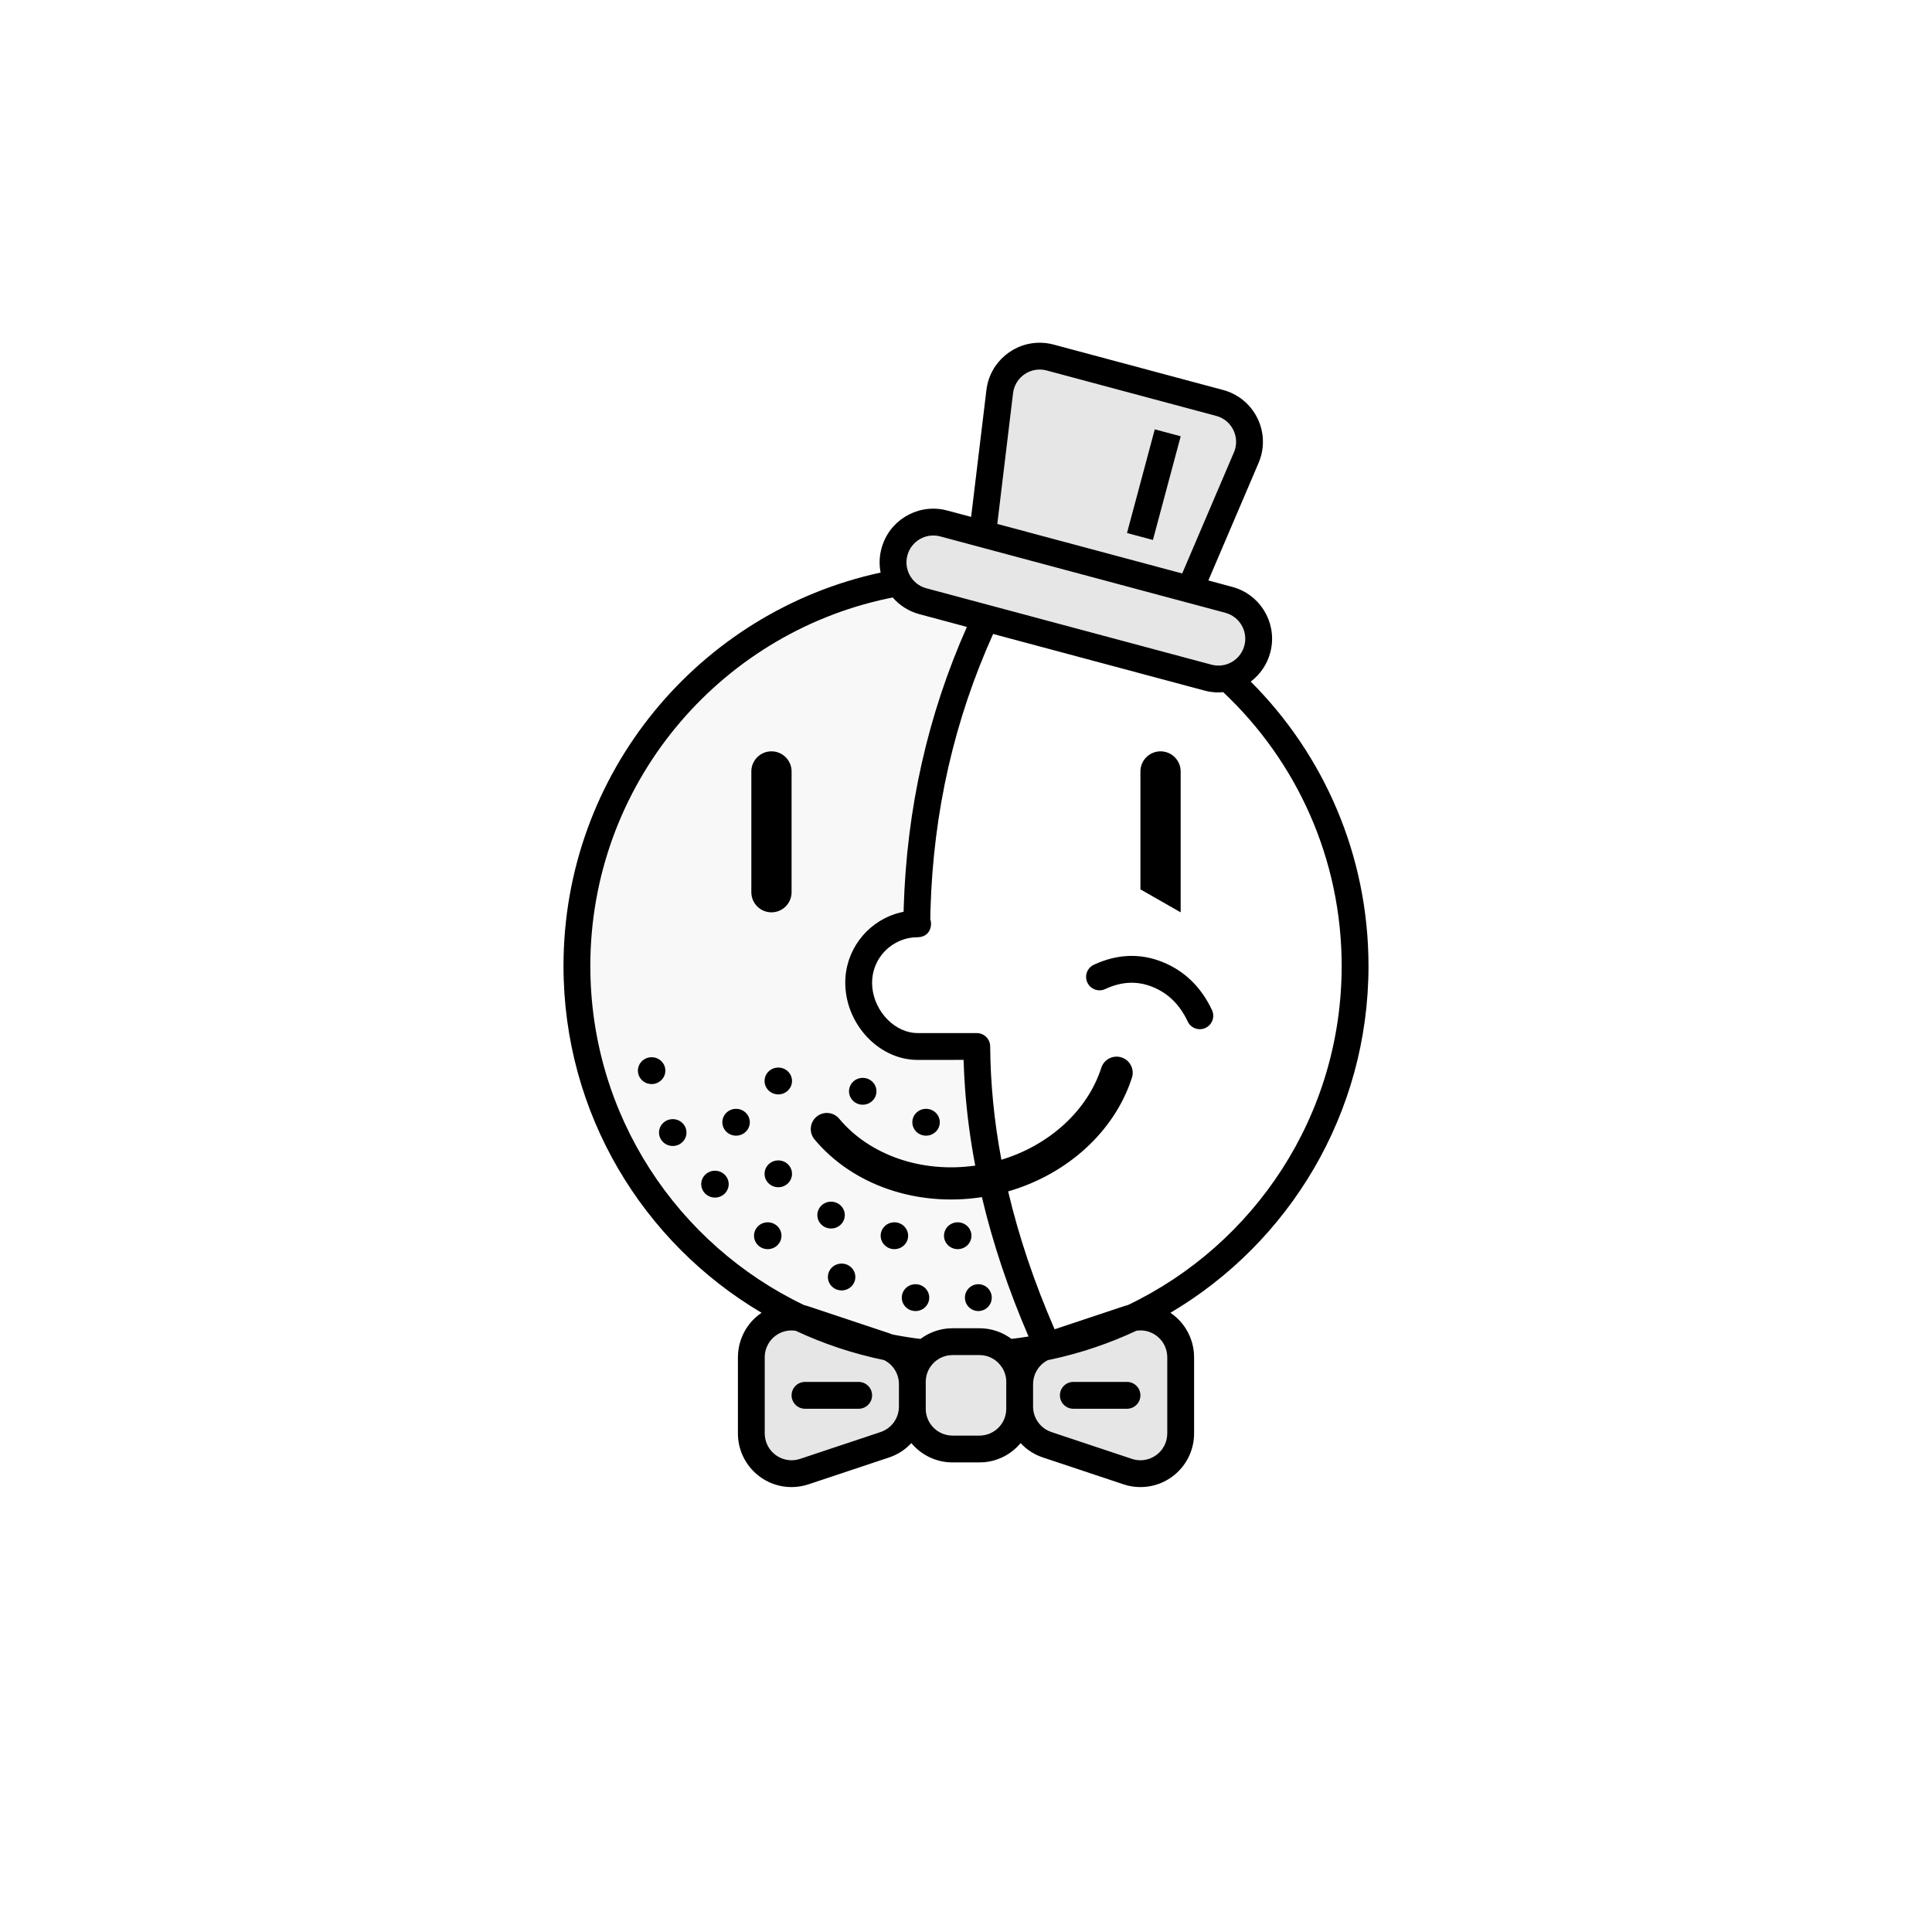
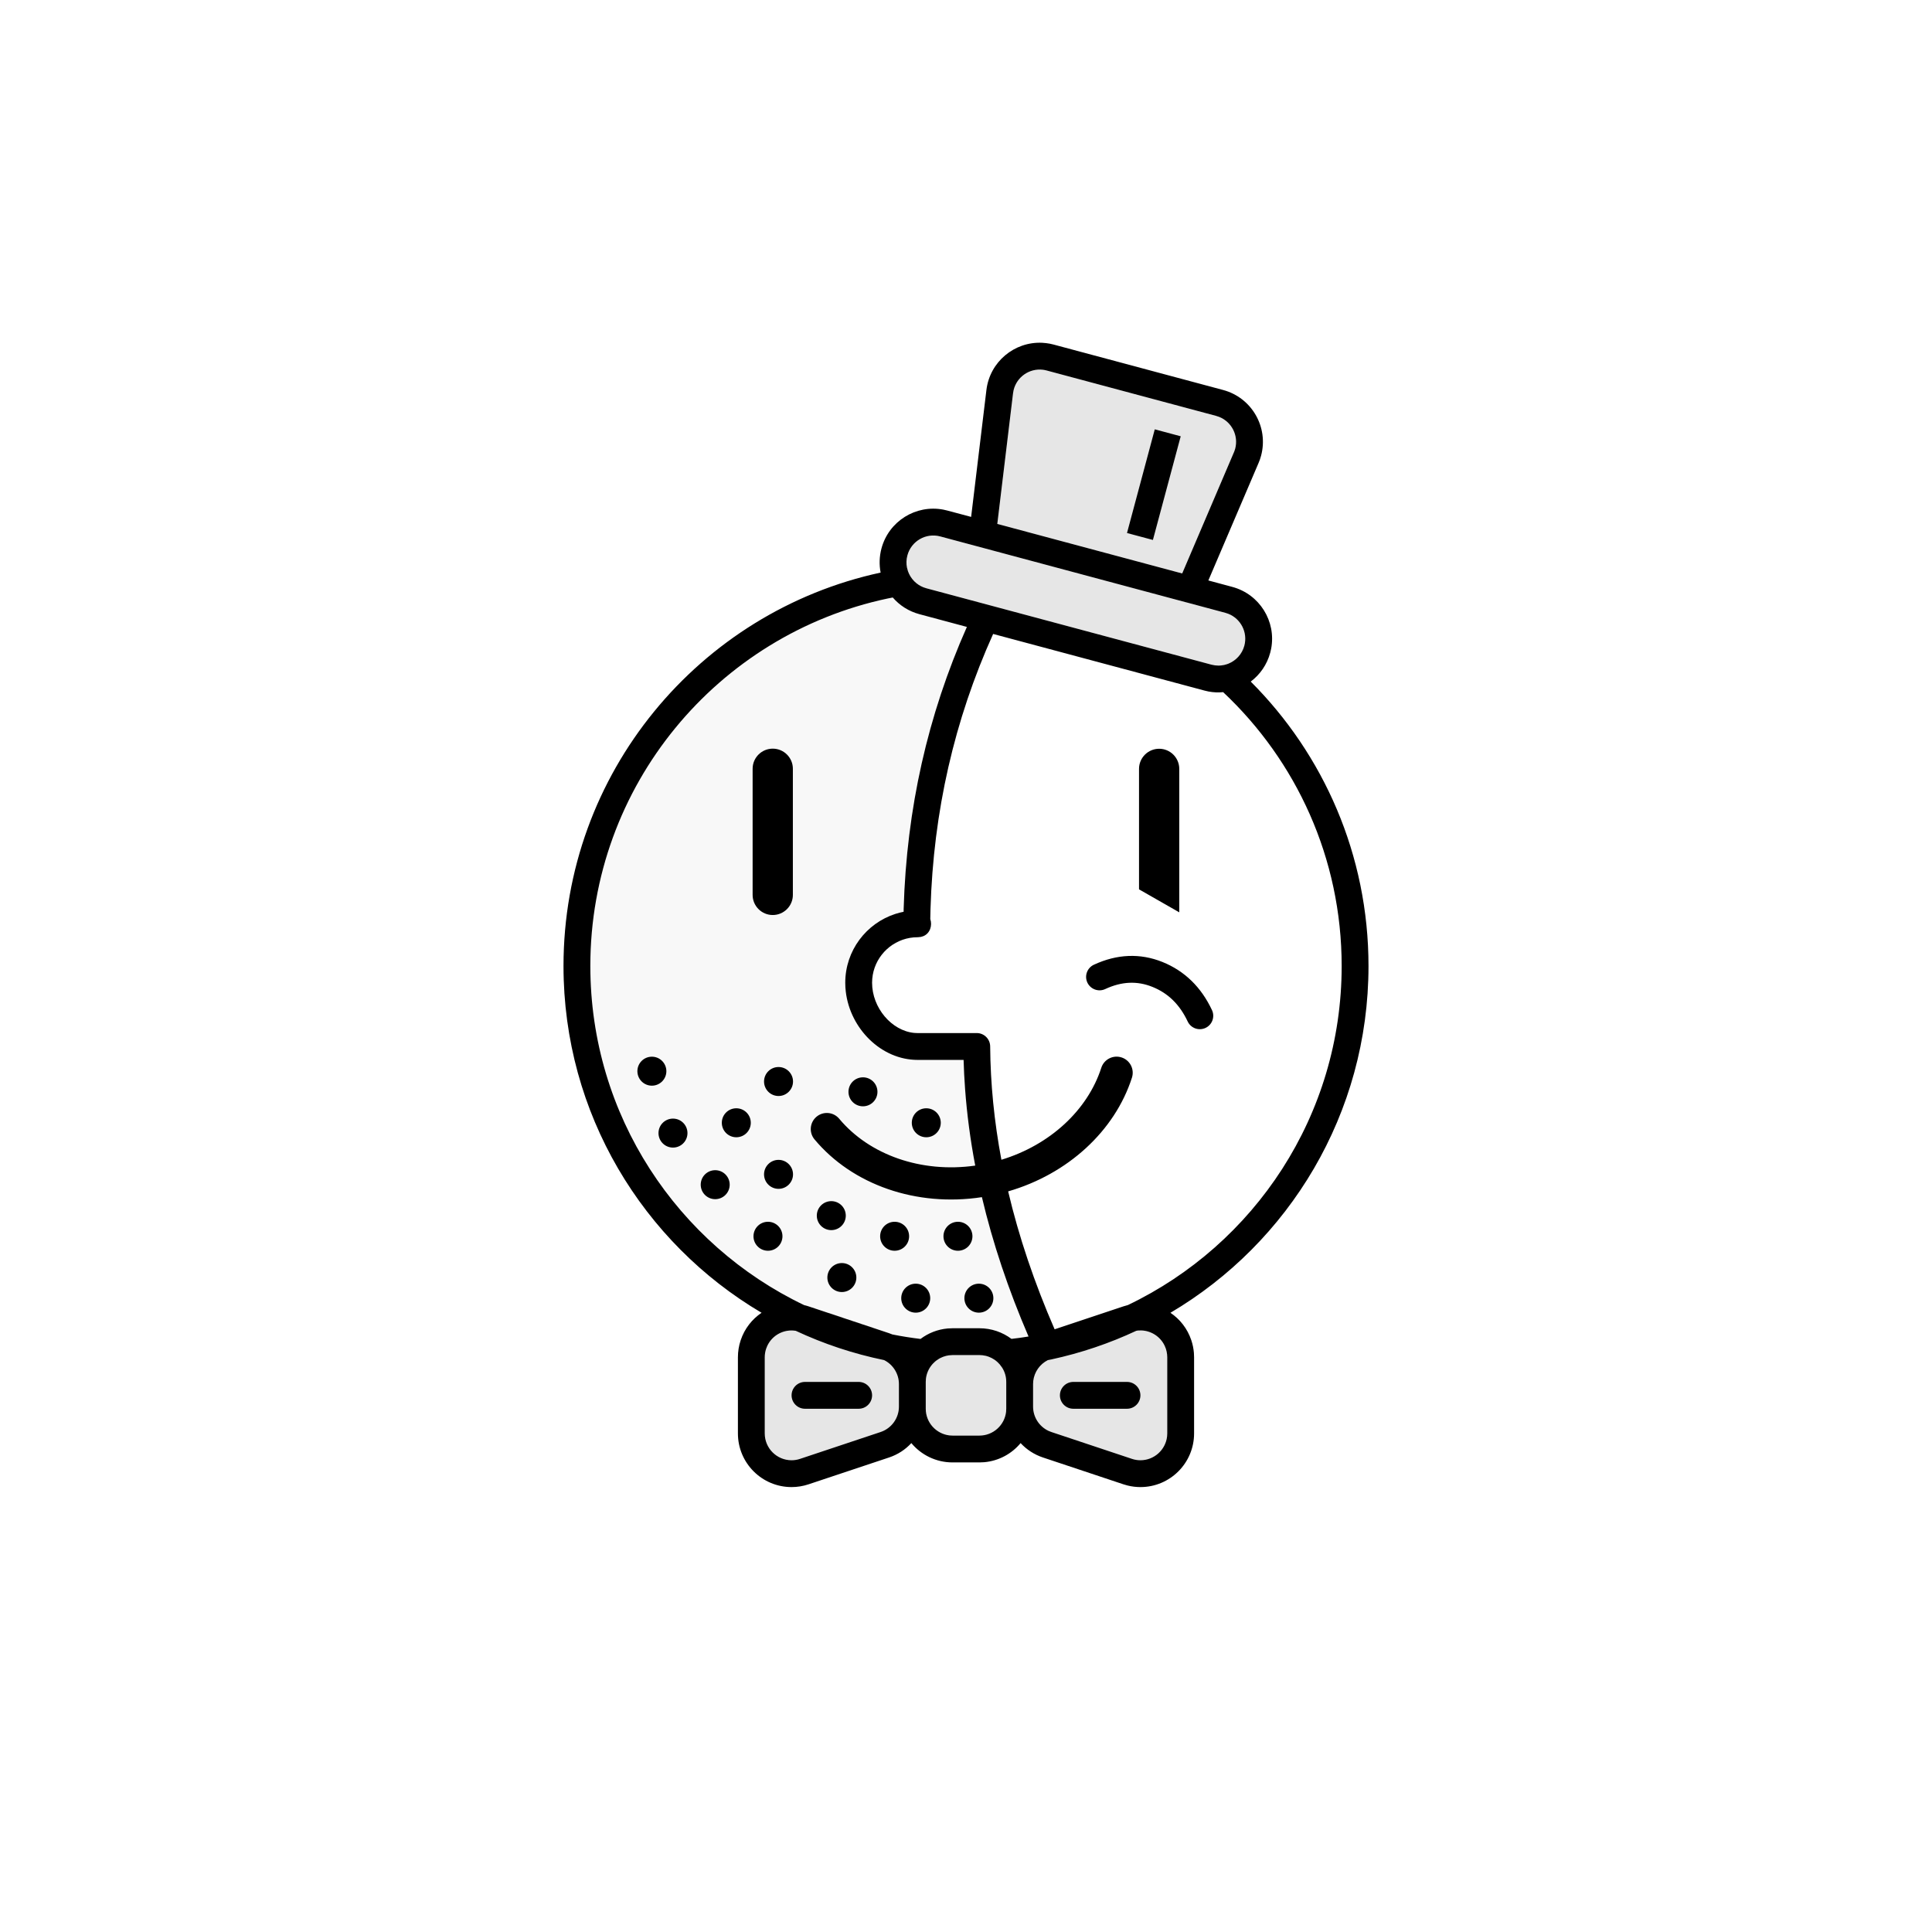
- <svg xmlns="http://www.w3.org/2000/svg" id="avatar" width="72px" height="72px" viewBox="0 0 72 72" version="1.1">
+ <svg xmlns="http://www.w3.org/2000/svg" id="avatar" width="90px" height="90px" viewBox="0 0 90 90" version="1.1">
  <g id="avatar.resume" stroke="none" stroke-width="1" fill="none" fill-rule="evenodd">
-     <path d="M38.837,12.775 L38.986,12.787 L39.126,12.809 L39.264,12.841 L45.583,14.534 C46.649,14.82 47.283,15.916 46.997,16.983 L46.955,17.119 L46.904,17.251 L45.032,21.632 L45.924,21.872 C46.943,22.145 47.566,23.157 47.372,24.176 L47.339,24.322 C47.218,24.77 46.955,25.142 46.611,25.401 C49.323,28.111 51,31.86 51,36 C51,41.503 48.036,46.314 43.618,48.924 C43.972,49.161 44.252,49.513 44.397,49.949 C44.448,50.102 44.481,50.26 44.494,50.42 L44.5,50.581 L44.5,53.419 C44.5,54.523 43.605,55.419 42.5,55.419 C42.339,55.419 42.178,55.399 42.022,55.361 L41.868,55.316 L38.868,54.316 C38.542,54.208 38.258,54.021 38.035,53.78 C37.707,54.176 37.226,54.442 36.683,54.492 L36.5,54.5 L35.5,54.5 C34.882,54.5 34.33,54.22 33.963,53.78 C33.742,54.021 33.458,54.208 33.132,54.316 L30.132,55.316 C29.929,55.384 29.715,55.419 29.5,55.419 C28.395,55.419 27.5,54.523 27.5,53.419 L27.5,50.581 C27.5,50.366 27.535,50.153 27.603,49.949 C27.748,49.513 28.028,49.161 28.382,48.923 C23.964,46.315 21,41.504 21,36 C21,28.807 26.062,22.797 32.818,21.338 C32.761,21.049 32.768,20.743 32.85,20.44 C33.123,19.421 34.134,18.798 35.154,18.992 L35.299,19.025 L36.191,19.263 L36.761,14.534 C36.887,13.487 37.801,12.727 38.837,12.775 Z M28.595,50.156 L28.551,50.265 C28.517,50.367 28.5,50.474 28.5,50.581 L28.5,53.419 C28.5,53.971 28.948,54.419 29.5,54.419 C29.607,54.419 29.714,54.402 29.816,54.368 L32.816,53.368 C33.225,53.231 33.5,52.849 33.5,52.419 L33.5,51.581 C33.5,51.199 33.283,50.855 32.948,50.687 C31.796,50.451 30.693,50.081 29.655,49.596 C29.219,49.524 28.783,49.753 28.595,50.156 Z M42.41,49.585 L42.347,49.595 C41.346,50.063 40.286,50.424 39.18,50.662 L39.05,50.688 C38.751,50.839 38.546,51.131 38.507,51.465 L38.5,51.581 L38.5,52.419 C38.5,52.81 38.728,53.162 39.076,53.324 L39.184,53.368 L42.184,54.368 C42.286,54.402 42.393,54.419 42.5,54.419 C43.013,54.419 43.436,54.033 43.493,53.535 L43.5,53.419 L43.5,50.581 C43.5,50.509 43.492,50.438 43.477,50.368 L43.449,50.265 L43.405,50.156 C43.244,49.811 42.902,49.594 42.533,49.581 L42.41,49.585 Z M36.5,50.5 L35.5,50.5 L35.355,50.51 L35.355,50.51 L35.259,50.529 L35.147,50.564 L35.042,50.611 L34.998,50.635 L34.898,50.701 L34.849,50.741 L34.774,50.812 L34.774,50.812 L34.736,50.855 C34.612,51.001 34.53,51.183 34.507,51.383 L34.5,51.5 L34.5,52.5 C34.5,53.013 34.886,53.436 35.383,53.493 L35.5,53.5 L36.5,53.5 C37.013,53.5 37.436,53.114 37.493,52.617 L37.5,52.5 L37.5,51.5 C37.5,51.303 37.443,51.119 37.344,50.964 L37.258,50.85 L37.258,50.85 L37.179,50.767 L37.113,50.71 L37.113,50.71 L37.063,50.673 L36.958,50.611 L36.853,50.564 L36.783,50.541 L36.741,50.529 C36.701,50.519 36.661,50.512 36.62,50.507 L36.5,50.5 Z M42,51.5 C42.276,51.5 42.5,51.724 42.5,52 C42.5,52.276 42.276,52.5 42,52.5 L40,52.5 C39.724,52.5 39.5,52.276 39.5,52 C39.5,51.724 39.724,51.5 40,51.5 L42,51.5 Z M32,51.5 C32.276,51.5 32.5,51.724 32.5,52 C32.5,52.276 32.276,52.5 32,52.5 L30,52.5 C29.724,52.5 29.5,52.276 29.5,52 C29.5,51.724 29.724,51.5 30,51.5 L32,51.5 Z M33.27,22.268 L33.075,22.306 C26.747,23.651 22,29.271 22,36 C22,41.573 25.256,46.385 29.969,48.638 C30.024,48.65 30.078,48.666 30.132,48.684 L33.132,49.684 L33.256,49.731 C33.602,49.8 33.951,49.856 34.305,49.898 C34.592,49.682 34.939,49.543 35.317,49.508 L35.5,49.5 L36.5,49.5 C36.948,49.5 37.361,49.647 37.694,49.896 C37.908,49.873 38.12,49.842 38.331,49.807 C37.575,48.054 36.996,46.324 36.593,44.614 C34.157,44.987 31.77,44.159 30.354,42.461 C30.142,42.207 30.176,41.829 30.43,41.616 C30.685,41.404 31.063,41.438 31.276,41.693 C32.402,43.042 34.336,43.724 36.344,43.439 C36.161,42.478 36.035,41.526 35.965,40.581 L35.931,40.03 L35.91,39.499 L34.2,39.5 C32.836,39.5 31.683,38.331 31.52,36.957 L31.505,36.792 L31.5,36.624 C31.5,35.424 32.285,34.407 33.37,34.057 L33.535,34.01 L33.675,33.979 L33.677,33.868 C33.786,30.141 34.574,26.653 36.033,23.363 L34.264,22.889 C33.863,22.782 33.523,22.56 33.27,22.268 Z M34.677,33.882 L34.669,34.249 C34.749,34.492 34.663,34.783 34.409,34.888 L34.318,34.916 L34.215,34.928 L34.053,34.934 C33.28,35 32.654,35.583 32.525,36.335 L32.506,36.478 L32.5,36.624 C32.5,37.557 33.226,38.41 34.066,38.493 L34.2,38.5 L36.401,38.5 C36.675,38.499 36.899,38.721 36.901,38.996 C36.911,40.386 37.051,41.794 37.319,43.221 C39.13,42.671 40.535,41.369 41.042,39.794 C41.143,39.479 41.481,39.305 41.797,39.407 C42.112,39.509 42.285,39.847 42.184,40.162 C41.543,42.152 39.793,43.756 37.571,44.4 C37.969,46.087 38.546,47.801 39.302,49.539 L41.868,48.684 C41.922,48.665 41.977,48.65 42.033,48.636 C46.746,46.383 50,41.571 50,36 C50,31.976 48.302,28.348 45.584,25.794 C45.403,25.813 45.219,25.805 45.035,25.769 L44.889,25.736 L37.011,23.626 C35.565,26.835 34.785,30.238 34.677,33.882 Z M34.118,47.859 C34.401,47.859 34.63,48.083 34.63,48.359 C34.63,48.635 34.401,48.859 34.118,48.859 C33.836,48.859 33.607,48.635 33.607,48.359 C33.607,48.083 33.836,47.859 34.118,47.859 Z M36.46,47.859 C36.736,47.859 36.96,48.083 36.96,48.359 C36.96,48.635 36.736,48.859 36.46,48.859 C36.184,48.859 35.96,48.635 35.96,48.359 C35.96,48.083 36.184,47.859 36.46,47.859 Z M31.365,47.09 C31.647,47.09 31.876,47.314 31.876,47.59 C31.876,47.866 31.647,48.09 31.365,48.09 C31.082,48.09 30.853,47.866 30.853,47.59 C30.853,47.314 31.082,47.09 31.365,47.09 Z M28.611,45.552 C28.894,45.552 29.123,45.776 29.123,46.052 C29.123,46.328 28.894,46.552 28.611,46.552 C28.329,46.552 28.1,46.328 28.1,46.052 C28.1,45.776 28.329,45.552 28.611,45.552 Z M35.691,45.552 C35.974,45.552 36.203,45.776 36.203,46.052 C36.203,46.328 35.974,46.552 35.691,46.552 C35.409,46.552 35.18,46.328 35.18,46.052 C35.18,45.776 35.409,45.552 35.691,45.552 Z M33.331,45.552 C33.614,45.552 33.843,45.776 33.843,46.052 C33.843,46.328 33.614,46.552 33.331,46.552 C33.049,46.552 32.82,46.328 32.82,46.052 C32.82,45.776 33.049,45.552 33.331,45.552 Z M30.971,44.783 C31.254,44.783 31.483,45.007 31.483,45.283 C31.483,45.559 31.254,45.783 30.971,45.783 C30.689,45.783 30.46,45.559 30.46,45.283 C30.46,45.007 30.689,44.783 30.971,44.783 Z M26.645,43.63 C26.927,43.63 27.156,43.853 27.156,44.13 C27.156,44.406 26.927,44.63 26.645,44.63 C26.362,44.63 26.133,44.406 26.133,44.13 C26.133,43.853 26.362,43.63 26.645,43.63 Z M29.005,43.245 C29.287,43.245 29.516,43.469 29.516,43.745 C29.516,44.021 29.287,44.245 29.005,44.245 C28.722,44.245 28.493,44.021 28.493,43.745 C28.493,43.469 28.722,43.245 29.005,43.245 Z M25.071,41.707 C25.354,41.707 25.583,41.931 25.583,42.207 C25.583,42.483 25.354,42.707 25.071,42.707 C24.789,42.707 24.56,42.483 24.56,42.207 C24.56,41.931 24.789,41.707 25.071,41.707 Z M27.431,41.323 C27.714,41.323 27.943,41.546 27.943,41.823 C27.943,42.099 27.714,42.323 27.431,42.323 C27.149,42.323 26.92,42.099 26.92,41.823 C26.92,41.546 27.149,41.323 27.431,41.323 Z M34.511,41.323 C34.794,41.323 35.023,41.546 35.023,41.823 C35.023,42.099 34.794,42.323 34.511,42.323 C34.229,42.323 34,42.099 34,41.823 C34,41.546 34.229,41.323 34.511,41.323 Z M32.151,40.169 C32.434,40.169 32.663,40.393 32.663,40.669 C32.663,40.945 32.434,41.169 32.151,41.169 C31.869,41.169 31.64,40.945 31.64,40.669 C31.64,40.393 31.869,40.169 32.151,40.169 Z M29.005,39.785 C29.287,39.785 29.516,40.008 29.516,40.285 C29.516,40.561 29.287,40.785 29.005,40.785 C28.722,40.785 28.493,40.561 28.493,40.285 C28.493,40.008 28.722,39.785 29.005,39.785 Z M24.285,39.4 C24.567,39.4 24.796,39.624 24.796,39.9 C24.796,40.176 24.567,40.4 24.285,40.4 C24.002,40.4 23.773,40.176 23.773,39.9 C23.773,39.624 24.002,39.4 24.285,39.4 Z M43.323,35.851 C44.145,36.182 44.764,36.786 45.167,37.642 C45.284,37.892 45.177,38.19 44.927,38.307 C44.677,38.425 44.379,38.318 44.262,38.068 C43.964,37.435 43.532,37.013 42.95,36.779 C42.379,36.549 41.803,36.574 41.187,36.86 C40.936,36.976 40.639,36.867 40.523,36.617 C40.406,36.367 40.515,36.069 40.765,35.953 C41.627,35.552 42.49,35.516 43.323,35.851 Z M43.25,28 C43.664,28 44,28.336 44,28.75 L44,34 L42.5,33.143 L42.5,28.75 C42.5,28.336 42.836,28 43.25,28 Z M28.75,28 C29.164,28 29.5,28.336 29.5,28.75 L29.5,33.25 C29.5,33.664 29.164,34 28.75,34 C28.336,34 28,33.664 28,33.25 L28,28.75 C28,28.336 28.336,28 28.75,28 Z M33.816,20.698 C33.775,20.851 33.771,21.004 33.8,21.15 L33.837,21.285 L33.837,21.285 L33.877,21.383 L33.93,21.481 L33.992,21.571 L33.992,21.571 L34.068,21.658 L34.152,21.735 L34.238,21.797 L34.238,21.797 C34.292,21.832 34.35,21.862 34.412,21.886 L34.523,21.923 L45.148,24.77 L45.285,24.797 L45.285,24.797 L45.418,24.804 L45.508,24.799 L45.62,24.781 L45.723,24.753 L45.781,24.732 L45.781,24.732 C46.062,24.618 46.288,24.379 46.373,24.063 C46.505,23.568 46.242,23.06 45.776,22.875 L45.666,22.838 L44.227,22.452 L44.217,22.45 L35.04,19.991 C34.507,19.848 33.959,20.165 33.816,20.698 Z M37.775,14.538 L37.754,14.653 L37.167,19.525 L44.057,21.371 L45.998,16.826 L46.031,16.725 C46.164,16.229 45.9,15.721 45.435,15.536 L45.324,15.5 L39.006,13.807 C38.96,13.795 38.913,13.786 38.866,13.78 C38.357,13.719 37.891,14.051 37.775,14.538 Z M43.035,16 L44.001,16.259 L42.966,20.123 L42,19.864 L43.035,16 Z" id="Shape" fill="#000000" fill-rule="nonzero" />
-     <path d="M29.536,49.583 L29.655,49.596 C30.693,50.081 31.796,50.451 32.948,50.687 C33.283,50.855 33.5,51.199 33.5,51.581 L33.5,51.581 L33.5,52.419 C33.5,52.849 33.225,53.231 32.816,53.368 L32.816,53.368 L29.816,54.368 C29.714,54.402 29.607,54.419 29.5,54.419 C28.948,54.419 28.5,53.971 28.5,53.419 L28.5,53.419 L28.5,50.581 C28.5,50.474 28.517,50.367 28.551,50.265 L28.551,50.265 L28.595,50.156 C28.783,49.753 29.219,49.524 29.655,49.596 Z M42.533,49.581 C42.902,49.594 43.244,49.811 43.405,50.156 L43.405,50.156 L43.449,50.265 L43.477,50.368 C43.492,50.438 43.5,50.509 43.5,50.581 L43.5,50.581 L43.5,53.419 L43.493,53.535 C43.436,54.033 43.013,54.419 42.5,54.419 C42.393,54.419 42.286,54.402 42.184,54.368 L42.184,54.368 L39.184,53.368 L39.076,53.324 C38.728,53.162 38.5,52.81 38.5,52.419 L38.5,52.419 L38.5,51.581 L38.507,51.465 C38.546,51.131 38.751,50.839 39.05,50.688 L39.05,50.688 L39.18,50.662 C40.286,50.424 41.346,50.063 42.347,49.595 L42.347,49.595 L42.41,49.585 Z M36.5,50.5 L36.62,50.507 C36.661,50.512 36.701,50.519 36.741,50.529 L36.741,50.529 L36.783,50.541 L36.853,50.564 L36.958,50.611 L37.063,50.673 L37.113,50.71 L37.179,50.767 L37.258,50.85 L37.344,50.964 C37.443,51.119 37.5,51.303 37.5,51.5 L37.5,51.5 L37.5,52.5 L37.493,52.617 C37.436,53.114 37.013,53.5 36.5,53.5 L36.5,53.5 L35.5,53.5 L35.383,53.493 C34.886,53.436 34.5,53.013 34.5,52.5 L34.5,52.5 L34.5,51.5 L34.507,51.383 C34.53,51.183 34.612,51.001 34.736,50.855 L34.736,50.855 L34.774,50.812 L34.849,50.741 L34.898,50.701 L34.998,50.635 L35.042,50.611 L35.147,50.564 L35.259,50.529 L35.355,50.51 L35.5,50.5 L36.5,50.5 Z" id="Combined-Shape" fill="#000000" fill-rule="nonzero" opacity="0.1" />
-     <path d="M33.816,20.698 C33.959,20.165 34.507,19.848 35.04,19.991 L35.04,19.991 L44.217,22.45 L44.227,22.452 L45.666,22.838 L45.776,22.875 C46.242,23.06 46.505,23.568 46.373,24.063 C46.288,24.379 46.062,24.618 45.781,24.732 L45.781,24.732 L45.723,24.753 L45.62,24.781 L45.508,24.799 L45.418,24.804 L45.285,24.797 L45.148,24.77 L34.523,21.923 L34.412,21.886 C34.35,21.862 34.292,21.832 34.238,21.797 L34.238,21.797 L34.152,21.735 L34.068,21.658 L33.992,21.571 L33.93,21.481 L33.877,21.383 L33.837,21.285 L33.8,21.15 C33.771,21.004 33.775,20.851 33.816,20.698 Z M38.75,13.773 L38.866,13.78 C38.913,13.786 38.96,13.795 39.006,13.807 L39.006,13.807 L45.324,15.5 L45.435,15.536 C45.9,15.721 46.164,16.229 46.031,16.725 L46.031,16.725 L45.998,16.826 L44.057,21.371 L37.167,19.525 L37.754,14.653 L37.775,14.538 C37.891,14.051 38.357,13.719 38.866,13.78 Z" id="Combined-Shape" fill="#000000" fill-rule="nonzero" opacity="0.1" />
-     <path d="M33.27,22.268 L33.075,22.306 C26.747,23.651 22,29.271 22,36 C22,41.573 25.256,46.385 29.969,48.638 C30.024,48.65 30.078,48.666 30.132,48.684 L33.132,49.684 L33.256,49.731 C33.602,49.8 33.951,49.856 34.305,49.898 C34.592,49.682 34.939,49.543 35.317,49.508 L35.5,49.5 L36.5,49.5 C36.948,49.5 37.361,49.647 37.694,49.896 C37.908,49.873 38.12,49.842 38.331,49.807 C37.575,48.054 36.996,46.324 36.593,44.614 C34.157,44.987 31.77,44.159 30.354,42.461 C30.142,42.207 30.176,41.829 30.43,41.616 C30.685,41.404 31.063,41.438 31.276,41.693 C32.402,43.042 34.336,43.724 36.344,43.439 C36.161,42.478 36.035,41.526 35.965,40.581 L35.931,40.03 L35.91,39.499 L34.2,39.5 C32.836,39.5 31.683,38.331 31.52,36.957 L31.505,36.792 L31.5,36.624 C31.5,35.424 32.285,34.407 33.37,34.057 L33.535,34.01 L33.675,33.979 L33.677,33.868 C33.786,30.141 34.574,26.653 36.033,23.363 L34.264,22.889 C33.863,22.782 33.523,22.56 33.27,22.268 Z" id="Path" fill="#000000" fill-rule="nonzero" opacity="0.03" />
+     <path d="M48.547,15.968 L48.733,15.984 L48.908,16.011 L49.081,16.051 L56.978,18.167 C58.312,18.525 59.103,19.896 58.746,21.229 L58.694,21.399 L58.63,21.564 L56.29,27.04 L57.405,27.34 C58.678,27.682 59.458,28.946 59.215,30.22 L59.173,30.402 C59.023,30.963 58.694,31.427 58.264,31.751 C61.653,35.139 63.75,39.825 63.75,45 C63.75,51.879 60.046,57.893 54.523,61.155 C54.965,61.451 55.315,61.891 55.497,62.436 C55.56,62.627 55.601,62.825 55.617,63.025 L55.625,63.226 L55.625,66.774 C55.625,68.154 54.506,69.274 53.125,69.274 C52.923,69.274 52.723,69.249 52.528,69.201 L52.334,69.145 L48.584,67.895 C48.177,67.759 47.822,67.526 47.544,67.225 C47.133,67.72 46.533,68.053 45.854,68.115 L45.625,68.125 L44.375,68.125 C43.603,68.125 42.912,67.775 42.454,67.225 C42.178,67.526 41.823,67.759 41.416,67.895 L37.666,69.145 C37.411,69.23 37.144,69.274 36.875,69.274 C35.494,69.274 34.375,68.154 34.375,66.774 L34.375,63.226 C34.375,62.958 34.418,62.691 34.503,62.436 C34.685,61.891 35.035,61.451 35.477,61.154 C29.955,57.894 26.25,51.879 26.25,45 C26.25,36.009 32.578,28.496 41.023,26.673 C40.952,26.311 40.961,25.929 41.062,25.549 C41.403,24.276 42.668,23.497 43.942,23.74 L44.124,23.782 L45.239,24.079 L45.951,18.167 C46.109,16.858 47.251,15.908 48.547,15.968 Z M35.743,62.696 L35.689,62.831 C35.647,62.959 35.625,63.092 35.625,63.226 L35.625,66.774 C35.625,67.464 36.185,68.024 36.875,68.024 C37.009,68.024 37.143,68.002 37.27,67.959 L41.02,66.709 C41.531,66.539 41.875,66.062 41.875,65.524 L41.875,64.476 C41.875,63.999 41.603,63.568 41.185,63.359 C39.745,63.063 38.366,62.601 37.069,61.995 C36.523,61.905 35.979,62.191 35.743,62.696 Z M53.012,61.981 L52.933,61.994 C51.683,62.579 50.357,63.029 48.975,63.328 L48.812,63.36 C48.438,63.549 48.182,63.914 48.133,64.331 L48.125,64.476 L48.125,65.524 C48.125,66.013 48.41,66.452 48.845,66.656 L48.98,66.709 L52.73,67.959 C52.857,68.002 52.991,68.024 53.125,68.024 C53.766,68.024 54.294,67.541 54.367,66.919 L54.375,66.774 L54.375,63.226 C54.375,63.137 54.365,63.048 54.346,62.96 L54.311,62.831 L54.257,62.696 C54.055,62.264 53.628,61.992 53.167,61.977 L53.012,61.981 Z M45.625,63.125 L44.375,63.125 L44.194,63.138 L44.194,63.138 L44.074,63.162 L43.934,63.205 L43.802,63.264 L43.747,63.294 L43.622,63.377 L43.561,63.426 L43.467,63.516 L43.467,63.516 L43.42,63.568 C43.266,63.751 43.162,63.979 43.133,64.229 L43.125,64.375 L43.125,65.625 C43.125,66.266 43.608,66.794 44.229,66.867 L44.375,66.875 L45.625,66.875 C46.266,66.875 46.794,66.392 46.867,65.771 L46.875,65.625 L46.875,64.375 C46.875,64.128 46.804,63.899 46.68,63.705 L46.573,63.562 L46.573,63.562 L46.474,63.458 L46.392,63.388 L46.392,63.388 L46.329,63.342 L46.198,63.264 L46.066,63.205 L45.979,63.176 L45.926,63.161 C45.876,63.149 45.826,63.14 45.775,63.134 L45.625,63.125 Z M52.5,64.375 C52.845,64.375 53.125,64.655 53.125,65 C53.125,65.345 52.845,65.625 52.5,65.625 L50,65.625 C49.655,65.625 49.375,65.345 49.375,65 C49.375,64.655 49.655,64.375 50,64.375 L52.5,64.375 Z M40,64.375 C40.345,64.375 40.625,64.655 40.625,65 C40.625,65.345 40.345,65.625 40,65.625 L37.5,65.625 C37.155,65.625 36.875,65.345 36.875,65 C36.875,64.655 37.155,64.375 37.5,64.375 L40,64.375 Z M41.588,27.834 L41.344,27.882 C33.434,29.563 27.5,36.589 27.5,45 C27.5,51.966 31.57,57.981 37.462,60.798 C37.53,60.813 37.598,60.832 37.666,60.855 L41.416,62.105 L41.571,62.164 C42.002,62.25 42.439,62.32 42.882,62.373 C43.24,62.102 43.674,61.928 44.146,61.885 L44.375,61.875 L45.625,61.875 C46.185,61.875 46.701,62.059 47.118,62.37 C47.385,62.341 47.65,62.303 47.913,62.259 C46.969,60.068 46.245,57.904 45.741,55.768 C42.696,56.234 39.713,55.198 37.943,53.077 C37.677,52.759 37.72,52.286 38.038,52.02 C38.356,51.755 38.829,51.798 39.094,52.116 C40.502,53.803 42.92,54.655 45.43,54.298 C45.201,53.098 45.044,51.908 44.957,50.726 L44.914,50.038 L44.888,49.374 L42.75,49.375 C41.045,49.375 39.604,47.914 39.4,46.197 L39.381,45.99 L39.375,45.78 C39.375,44.28 40.356,43.009 41.713,42.572 L41.919,42.513 L42.094,42.474 L42.096,42.335 C42.232,37.677 43.217,33.316 45.041,29.204 L42.83,28.611 C42.328,28.477 41.904,28.199 41.588,27.834 Z M43.346,42.352 L43.336,42.811 C43.437,43.114 43.329,43.479 43.012,43.61 L42.898,43.645 L42.769,43.659 L42.567,43.667 C41.6,43.75 40.818,44.479 40.656,45.419 L40.633,45.597 L40.625,45.78 C40.625,46.947 41.532,48.013 42.583,48.117 L42.75,48.125 L45.501,48.124 C45.844,48.124 46.123,48.401 46.126,48.745 C46.139,50.483 46.314,52.243 46.649,54.026 C48.913,53.339 50.668,51.711 51.302,49.743 C51.429,49.348 51.852,49.132 52.246,49.259 C52.64,49.386 52.857,49.808 52.73,50.203 C51.929,52.69 49.742,54.695 46.964,55.499 C47.461,57.609 48.183,59.751 49.128,61.924 L52.334,60.855 C52.403,60.832 52.472,60.812 52.541,60.795 C58.432,57.978 62.5,51.964 62.5,45 C62.5,39.97 60.378,35.435 56.979,32.243 C56.754,32.266 56.524,32.256 56.293,32.212 L56.111,32.17 L46.264,29.532 C44.456,33.544 43.481,37.797 43.346,42.352 Z M42.658,59.799 C43.031,59.799 43.333,60.101 43.333,60.474 C43.333,60.847 43.031,61.149 42.658,61.149 C42.286,61.149 41.983,60.847 41.983,60.474 C41.983,60.101 42.286,59.799 42.658,59.799 Z M45.6,59.799 C45.973,59.799 46.275,60.101 46.275,60.474 C46.275,60.847 45.973,61.149 45.6,61.149 C45.227,61.149 44.925,60.847 44.925,60.474 C44.925,60.101 45.227,59.799 45.6,59.799 Z M39.217,58.838 C39.589,58.838 39.892,59.14 39.892,59.513 C39.892,59.886 39.589,60.188 39.217,60.188 C38.844,60.188 38.542,59.886 38.542,59.513 C38.542,59.14 38.844,58.838 39.217,58.838 Z M35.775,56.915 C36.148,56.915 36.45,57.217 36.45,57.59 C36.45,57.963 36.148,58.265 35.775,58.265 C35.402,58.265 35.1,57.963 35.1,57.59 C35.1,57.217 35.402,56.915 35.775,56.915 Z M44.625,56.915 C44.998,56.915 45.3,57.217 45.3,57.59 C45.3,57.963 44.998,58.265 44.625,58.265 C44.252,58.265 43.95,57.963 43.95,57.59 C43.95,57.217 44.252,56.915 44.625,56.915 Z M41.675,56.915 C42.048,56.915 42.35,57.217 42.35,57.59 C42.35,57.963 42.048,58.265 41.675,58.265 C41.302,58.265 41,57.963 41,57.59 C41,57.217 41.302,56.915 41.675,56.915 Z M38.725,55.954 C39.098,55.954 39.4,56.256 39.4,56.629 C39.4,57.002 39.098,57.304 38.725,57.304 C38.352,57.304 38.05,57.002 38.05,56.629 C38.05,56.256 38.352,55.954 38.725,55.954 Z M33.317,54.512 C33.689,54.512 33.992,54.814 33.992,55.187 C33.992,55.56 33.689,55.862 33.317,55.862 C32.944,55.862 32.642,55.56 32.642,55.187 C32.642,54.814 32.944,54.512 33.317,54.512 Z M36.267,54.031 C36.639,54.031 36.942,54.334 36.942,54.706 C36.942,55.079 36.639,55.381 36.267,55.381 C35.894,55.381 35.592,55.079 35.592,54.706 C35.592,54.334 35.894,54.031 36.267,54.031 Z M31.35,52.109 C31.723,52.109 32.025,52.411 32.025,52.784 C32.025,53.157 31.723,53.459 31.35,53.459 C30.977,53.459 30.675,53.157 30.675,52.784 C30.675,52.411 30.977,52.109 31.35,52.109 Z M34.3,51.628 C34.673,51.628 34.975,51.93 34.975,52.303 C34.975,52.676 34.673,52.978 34.3,52.978 C33.927,52.978 33.625,52.676 33.625,52.303 C33.625,51.93 33.927,51.628 34.3,51.628 Z M43.15,51.628 C43.523,51.628 43.825,51.93 43.825,52.303 C43.825,52.676 43.523,52.978 43.15,52.978 C42.777,52.978 42.475,52.676 42.475,52.303 C42.475,51.93 42.777,51.628 43.15,51.628 Z M40.2,50.186 C40.573,50.186 40.875,50.488 40.875,50.861 C40.875,51.234 40.573,51.536 40.2,51.536 C39.827,51.536 39.525,51.234 39.525,50.861 C39.525,50.488 39.827,50.186 40.2,50.186 Z M36.267,49.706 C36.639,49.706 36.942,50.008 36.942,50.381 C36.942,50.753 36.639,51.056 36.267,51.056 C35.894,51.056 35.592,50.753 35.592,50.381 C35.592,50.008 35.894,49.706 36.267,49.706 Z M30.367,49.225 C30.739,49.225 31.042,49.527 31.042,49.9 C31.042,50.273 30.739,50.575 30.367,50.575 C29.994,50.575 29.692,50.273 29.692,49.9 C29.692,49.527 29.994,49.225 30.367,49.225 Z M54.154,44.814 C55.181,45.228 55.955,45.983 56.458,47.053 C56.605,47.365 56.471,47.737 56.159,47.884 C55.846,48.031 55.474,47.897 55.327,47.585 C54.955,46.794 54.415,46.267 53.687,45.974 C52.974,45.686 52.253,45.717 51.484,46.075 C51.171,46.22 50.799,46.084 50.653,45.771 C50.508,45.458 50.644,45.087 50.957,44.941 C52.033,44.441 53.113,44.395 54.154,44.814 Z M35.998,34.875 C36.515,34.875 36.935,35.295 36.935,35.812 L36.935,41.688 C36.935,42.205 36.515,42.625 35.998,42.625 C35.48,42.625 35.06,42.205 35.06,41.688 L35.06,35.812 C35.06,35.295 35.48,34.875 35.998,34.875 Z M53.998,34.88 C54.515,34.88 54.935,35.3 54.935,35.818 L54.935,42.5 L53.06,41.429 L53.06,35.818 C53.06,35.3 53.48,34.88 53.998,34.88 Z M42.27,25.873 C42.218,26.064 42.214,26.256 42.25,26.437 L42.296,26.607 L42.296,26.607 L42.346,26.729 L42.412,26.851 L42.49,26.964 L42.49,26.964 L42.585,27.073 L42.69,27.168 L42.797,27.246 L42.797,27.246 C42.865,27.29 42.938,27.327 43.015,27.358 L43.153,27.404 L56.435,30.963 L56.607,30.996 L56.607,30.996 L56.772,31.006 L56.885,30.999 L57.025,30.977 L57.153,30.941 L57.226,30.915 L57.226,30.915 C57.577,30.773 57.86,30.473 57.966,30.079 C58.132,29.46 57.802,28.824 57.221,28.594 L57.082,28.548 L55.283,28.065 L55.271,28.063 L43.8,24.989 C43.134,24.81 42.448,25.206 42.27,25.873 Z M47.218,18.173 L47.192,18.316 L46.458,24.406 L55.071,26.714 L57.497,21.032 L57.539,20.906 C57.704,20.286 57.375,19.651 56.793,19.421 L56.655,19.375 L48.757,17.259 C48.7,17.243 48.642,17.232 48.583,17.225 C47.947,17.148 47.364,17.564 47.218,18.173 Z M53.794,20 L55.002,20.324 L53.707,25.153 L52.5,24.83 L53.794,20 Z" id="Shape" fill="#000000" fill-rule="nonzero" />
+     <path d="M35.743,62.696 C35.979,62.191 36.523,61.905 37.069,61.995 C38.366,62.601 39.745,63.063 41.185,63.359 C41.603,63.568 41.875,63.999 41.875,64.476 L41.875,64.476 L41.875,65.524 C41.875,66.062 41.531,66.539 41.02,66.709 L41.02,66.709 L37.27,67.959 C37.143,68.002 37.009,68.024 36.875,68.024 C36.185,68.024 35.625,67.464 35.625,66.774 L35.625,66.774 L35.625,63.226 C35.625,63.092 35.647,62.959 35.689,62.831 L35.689,62.831 Z M53.167,61.977 C53.628,61.992 54.055,62.264 54.257,62.696 L54.257,62.696 L54.311,62.831 L54.346,62.96 C54.365,63.048 54.375,63.137 54.375,63.226 L54.375,63.226 L54.375,66.774 L54.367,66.919 C54.294,67.541 53.766,68.024 53.125,68.024 C52.991,68.024 52.857,68.002 52.73,67.959 L52.73,67.959 L48.98,66.709 L48.845,66.656 C48.41,66.452 48.125,66.013 48.125,65.524 L48.125,65.524 L48.125,64.476 L48.133,64.331 C48.182,63.914 48.438,63.549 48.812,63.36 L48.812,63.36 L48.975,63.328 C50.357,63.029 51.683,62.579 52.933,61.994 L52.933,61.994 L53.012,61.981 Z M45.625,63.125 L45.775,63.134 C45.826,63.14 45.876,63.149 45.926,63.161 L45.926,63.161 L45.979,63.176 L46.066,63.205 L46.198,63.264 L46.329,63.342 L46.392,63.388 L46.474,63.458 L46.573,63.562 L46.68,63.705 C46.804,63.899 46.875,64.128 46.875,64.375 L46.875,64.375 L46.875,65.625 L46.867,65.771 C46.794,66.392 46.266,66.875 45.625,66.875 L45.625,66.875 L44.375,66.875 L44.229,66.867 C43.608,66.794 43.125,66.266 43.125,65.625 L43.125,65.625 L43.125,64.375 L43.133,64.229 C43.162,63.979 43.266,63.751 43.42,63.568 L43.42,63.568 L43.467,63.516 L43.561,63.426 L43.622,63.377 L43.747,63.294 L43.802,63.264 L43.934,63.205 L44.074,63.162 L44.194,63.138 L44.375,63.125 L45.625,63.125 Z" id="Combined-Shape" fill="#000000" fill-rule="nonzero" opacity="0.1" />
+     <path d="M42.27,25.873 C42.448,25.206 43.134,24.81 43.8,24.989 L43.8,24.989 L55.271,28.063 L55.283,28.065 L57.082,28.548 L57.221,28.594 C57.802,28.824 58.132,29.46 57.966,30.079 C57.86,30.473 57.577,30.773 57.226,30.915 L57.226,30.915 L57.153,30.941 L57.025,30.977 L56.885,30.999 L56.772,31.006 L56.607,30.996 L56.435,30.963 L43.153,27.404 L43.015,27.358 C42.938,27.327 42.865,27.29 42.797,27.246 L42.797,27.246 L42.69,27.168 L42.585,27.073 L42.49,26.964 L42.412,26.851 L42.346,26.729 L42.296,26.607 L42.25,26.437 C42.214,26.256 42.218,26.064 42.27,25.873 Z M48.457,17.216 L48.583,17.225 C48.642,17.232 48.7,17.243 48.757,17.259 L48.757,17.259 L56.655,19.375 L56.793,19.421 C57.375,19.651 57.704,20.286 57.539,20.906 L57.539,20.906 L57.497,21.032 L55.071,26.714 L46.458,24.406 L47.192,18.316 L47.218,18.173 C47.364,17.564 47.947,17.148 48.583,17.225 Z" id="Combined-Shape" fill="#000000" fill-rule="nonzero" opacity="0.1" />
+     <path d="M41.588,27.834 L41.344,27.882 C33.434,29.563 27.5,36.589 27.5,45 C27.5,51.966 31.57,57.981 37.462,60.798 C37.53,60.813 37.598,60.832 37.666,60.855 L41.416,62.105 L41.571,62.164 C42.002,62.25 42.439,62.32 42.882,62.373 C43.24,62.102 43.674,61.928 44.146,61.885 L44.375,61.875 L45.625,61.875 C46.185,61.875 46.701,62.059 47.118,62.37 C47.385,62.341 47.65,62.303 47.913,62.259 C46.969,60.068 46.245,57.904 45.741,55.768 C42.696,56.234 39.713,55.198 37.943,53.077 C37.677,52.759 37.72,52.286 38.038,52.02 C38.356,51.755 38.829,51.798 39.094,52.116 C40.502,53.803 42.92,54.655 45.43,54.298 C45.201,53.098 45.044,51.908 44.957,50.726 L44.914,50.038 L44.888,49.374 L42.75,49.375 C41.045,49.375 39.604,47.914 39.4,46.197 L39.381,45.99 L39.375,45.78 C39.375,44.28 40.356,43.009 41.713,42.572 L41.919,42.513 L42.094,42.474 L42.096,42.335 C42.232,37.677 43.217,33.316 45.041,29.204 L42.83,28.611 C42.328,28.477 41.904,28.199 41.588,27.834 Z" id="Path" fill="#000000" fill-rule="nonzero" opacity="0.03" />
  </g>
</svg>
